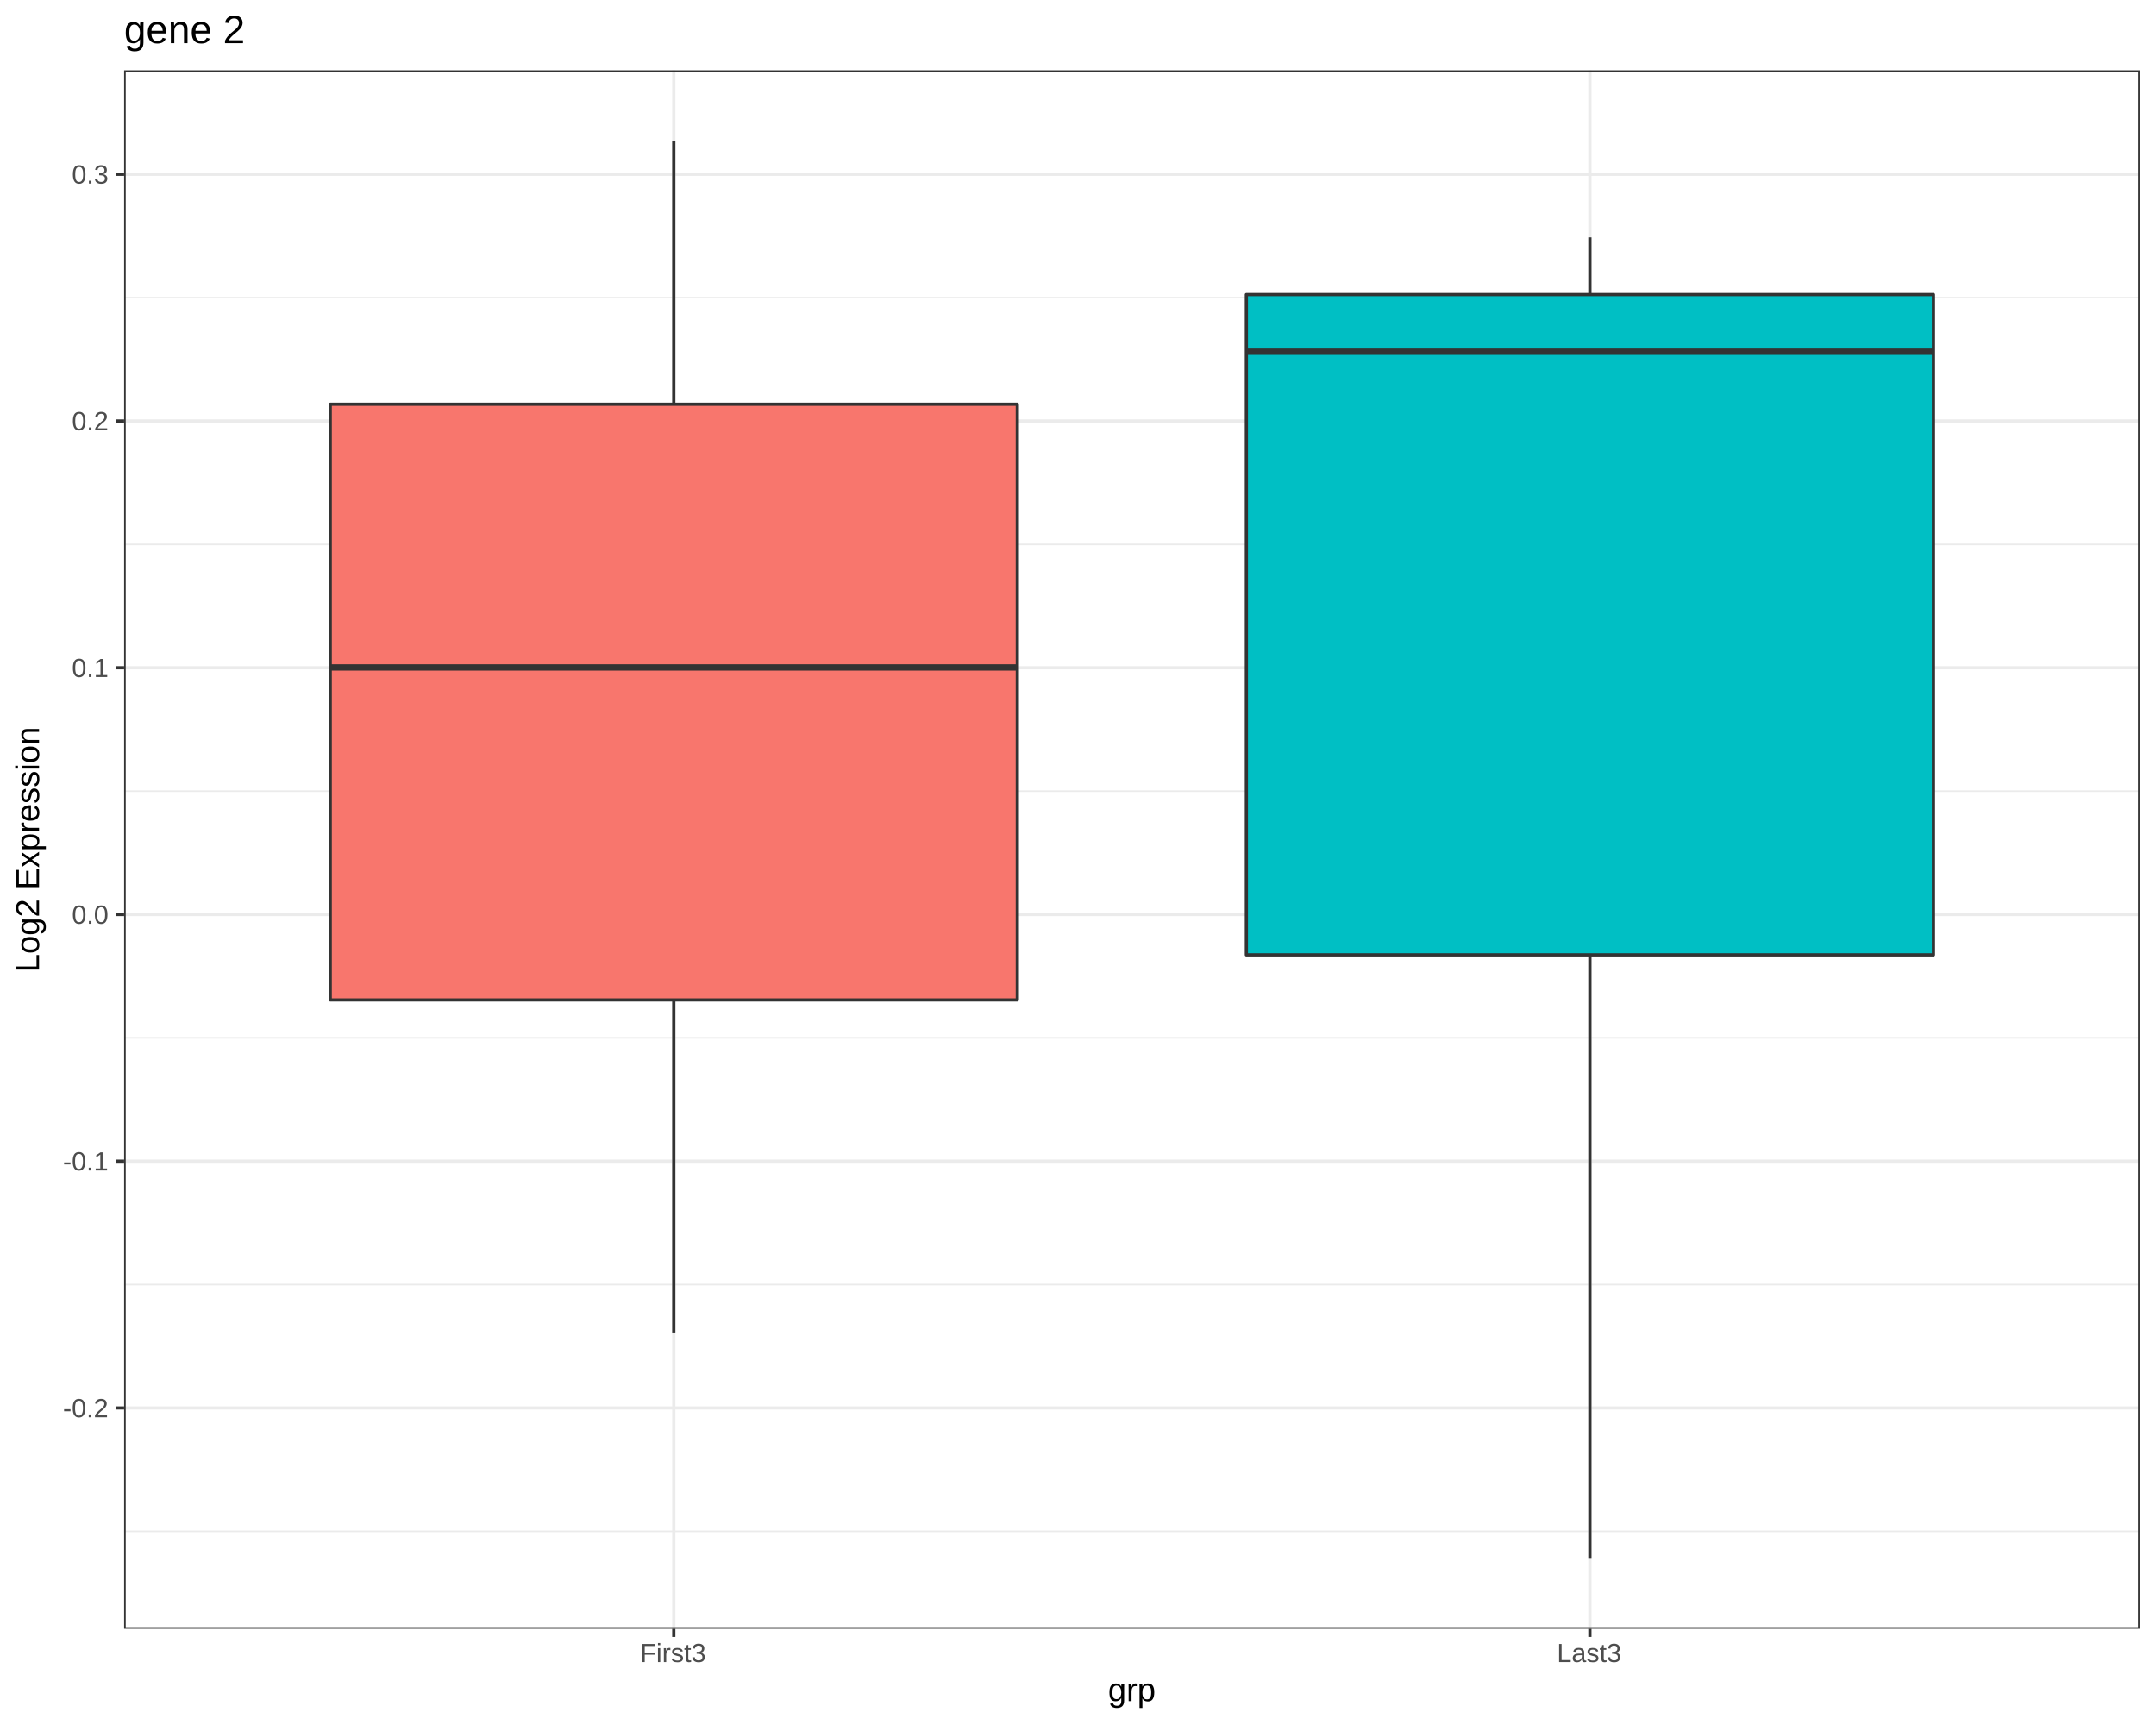
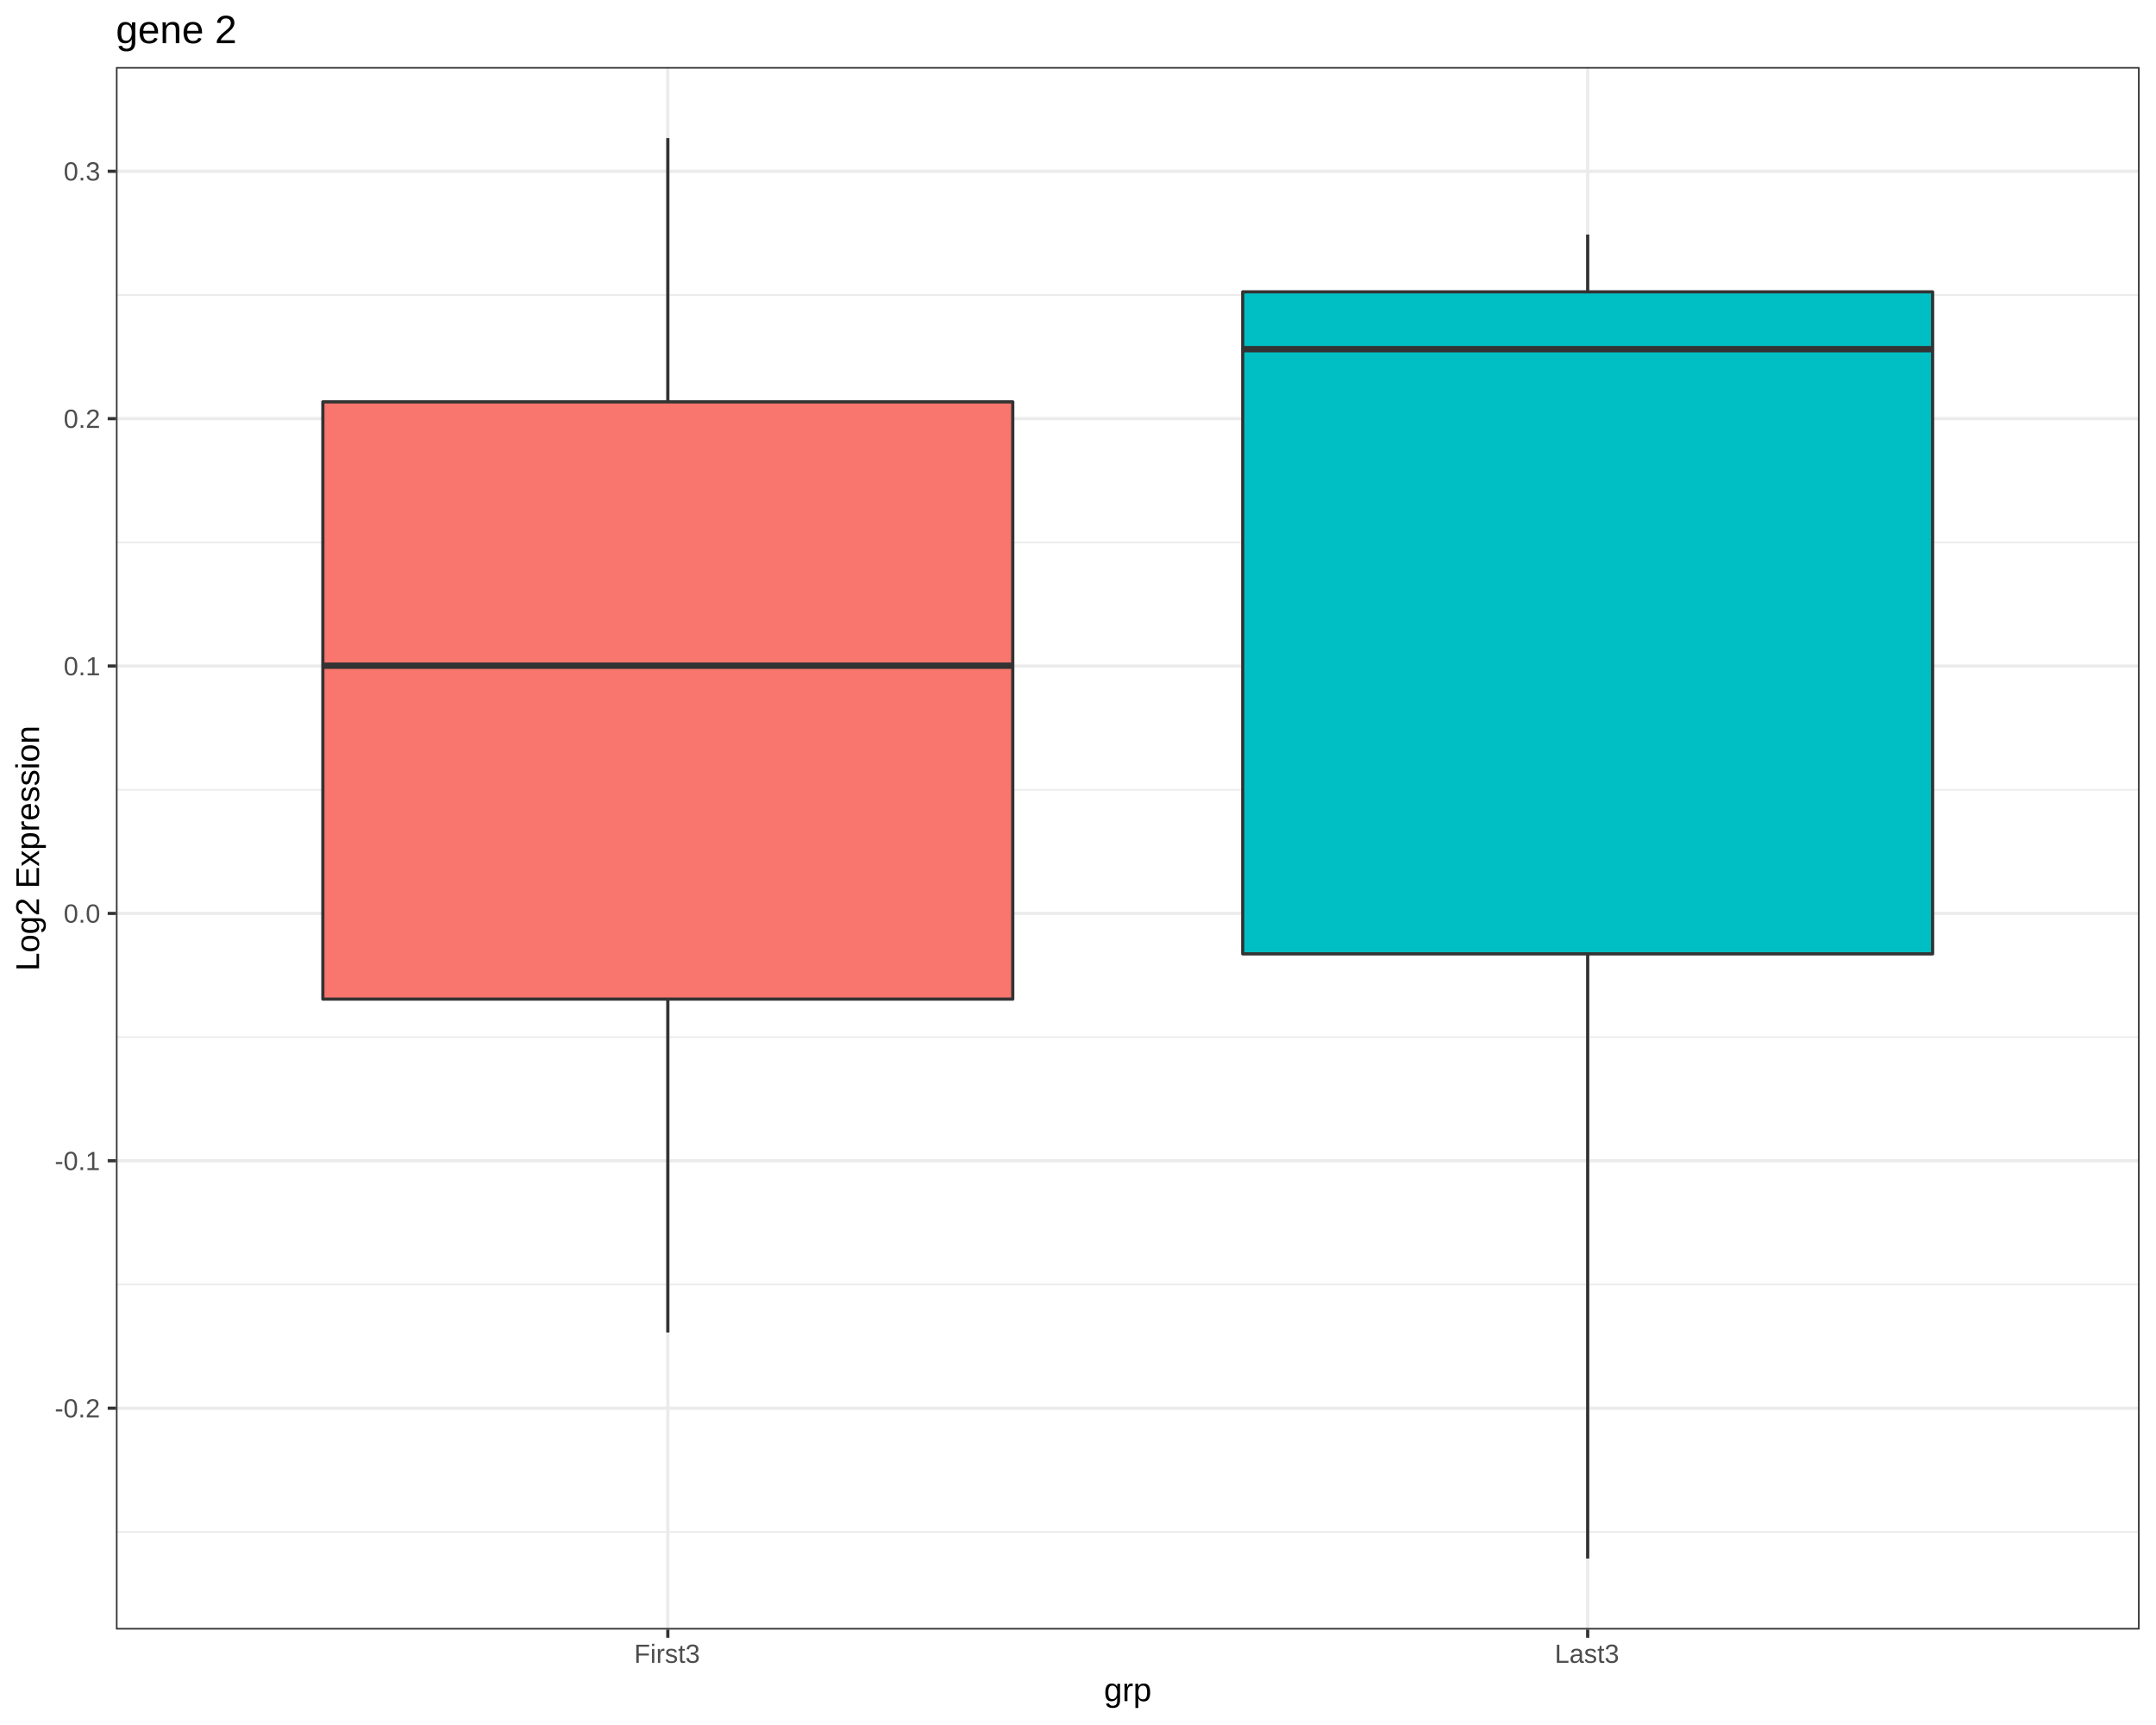
<svg xmlns="http://www.w3.org/2000/svg" viewBox="0 0 720.00 576.00">
  <defs>
    <style type="text/css">
    line, polyline, path, rect, circle {
      fill: none;
      stroke: #000000;
      stroke-linecap: round;
      stroke-linejoin: round;
      stroke-miterlimit: 10.00;
    }
  </style>
  </defs>
  <rect width="100%" height="100%" style="stroke: none; fill: #FFFFFF;" />
  <rect x="0.00" y="0.00" width="720.00" height="576.00" style="stroke-width: 1.07; stroke: #FFFFFF; fill: #FFFFFF;" />
  <defs>
-     <clipPath id="cpNDEuNDQ1Nnw3MTQuNTIxfDU0My44NzV8MjMuNDc2Nw==">
-       <rect x="41.45" y="23.48" width="673.07" height="520.40" />
+     <clipPath id="cpMzguNzA1OXw3MTQuNTIxfDU0NC4xMzF8MjIuMzgwOA==">
+       <rect x="38.71" y="22.38" width="675.81" height="521.75" />
    </clipPath>
  </defs>
-   <rect x="41.45" y="23.48" width="673.07" height="520.40" style="stroke-width: 1.07; stroke: none; fill: #FFFFFF;" clip-path="url(#cpNDEuNDQ1Nnw3MTQuNTIxfDU0My44NzV8MjMuNDc2Nw==)" />
-   <polyline points="41.45,511.34 714.52,511.34 " style="stroke-width: 0.53; stroke: #EBEBEB; stroke-linecap: butt;" clip-path="url(#cpNDEuNDQ1Nnw3MTQuNTIxfDU0My44NzV8MjMuNDc2Nw==)" />
-   <polyline points="41.45,428.95 714.52,428.95 " style="stroke-width: 0.53; stroke: #EBEBEB; stroke-linecap: butt;" clip-path="url(#cpNDEuNDQ1Nnw3MTQuNTIxfDU0My44NzV8MjMuNDc2Nw==)" />
-   <polyline points="41.45,346.56 714.52,346.56 " style="stroke-width: 0.53; stroke: #EBEBEB; stroke-linecap: butt;" clip-path="url(#cpNDEuNDQ1Nnw3MTQuNTIxfDU0My44NzV8MjMuNDc2Nw==)" />
-   <polyline points="41.45,264.17 714.52,264.17 " style="stroke-width: 0.53; stroke: #EBEBEB; stroke-linecap: butt;" clip-path="url(#cpNDEuNDQ1Nnw3MTQuNTIxfDU0My44NzV8MjMuNDc2Nw==)" />
-   <polyline points="41.45,181.78 714.52,181.78 " style="stroke-width: 0.53; stroke: #EBEBEB; stroke-linecap: butt;" clip-path="url(#cpNDEuNDQ1Nnw3MTQuNTIxfDU0My44NzV8MjMuNDc2Nw==)" />
-   <polyline points="41.45,99.39 714.52,99.39 " style="stroke-width: 0.53; stroke: #EBEBEB; stroke-linecap: butt;" clip-path="url(#cpNDEuNDQ1Nnw3MTQuNTIxfDU0My44NzV8MjMuNDc2Nw==)" />
-   <polyline points="41.45,470.14 714.52,470.14 " style="stroke-width: 1.07; stroke: #EBEBEB; stroke-linecap: butt;" clip-path="url(#cpNDEuNDQ1Nnw3MTQuNTIxfDU0My44NzV8MjMuNDc2Nw==)" />
-   <polyline points="41.45,387.75 714.52,387.75 " style="stroke-width: 1.07; stroke: #EBEBEB; stroke-linecap: butt;" clip-path="url(#cpNDEuNDQ1Nnw3MTQuNTIxfDU0My44NzV8MjMuNDc2Nw==)" />
-   <polyline points="41.45,305.36 714.52,305.36 " style="stroke-width: 1.07; stroke: #EBEBEB; stroke-linecap: butt;" clip-path="url(#cpNDEuNDQ1Nnw3MTQuNTIxfDU0My44NzV8MjMuNDc2Nw==)" />
-   <polyline points="41.45,222.97 714.52,222.97 " style="stroke-width: 1.07; stroke: #EBEBEB; stroke-linecap: butt;" clip-path="url(#cpNDEuNDQ1Nnw3MTQuNTIxfDU0My44NzV8MjMuNDc2Nw==)" />
-   <polyline points="41.45,140.58 714.52,140.58 " style="stroke-width: 1.07; stroke: #EBEBEB; stroke-linecap: butt;" clip-path="url(#cpNDEuNDQ1Nnw3MTQuNTIxfDU0My44NzV8MjMuNDc2Nw==)" />
-   <polyline points="41.45,58.19 714.52,58.19 " style="stroke-width: 1.07; stroke: #EBEBEB; stroke-linecap: butt;" clip-path="url(#cpNDEuNDQ1Nnw3MTQuNTIxfDU0My44NzV8MjMuNDc2Nw==)" />
-   <polyline points="225.01,543.88 225.01,23.48 " style="stroke-width: 1.07; stroke: #EBEBEB; stroke-linecap: butt;" clip-path="url(#cpNDEuNDQ1Nnw3MTQuNTIxfDU0My44NzV8MjMuNDc2Nw==)" />
-   <polyline points="530.95,543.88 530.95,23.48 " style="stroke-width: 1.07; stroke: #EBEBEB; stroke-linecap: butt;" clip-path="url(#cpNDEuNDQ1Nnw3MTQuNTIxfDU0My44NzV8MjMuNDc2Nw==)" />
-   <line x1="225.01" y1="135.00" x2="225.01" y2="47.13" style="stroke-width: 1.07; stroke: #333333; stroke-linecap: butt;" clip-path="url(#cpNDEuNDQ1Nnw3MTQuNTIxfDU0My44NzV8MjMuNDc2Nw==)" />
-   <line x1="225.01" y1="333.90" x2="225.01" y2="444.94" style="stroke-width: 1.07; stroke: #333333; stroke-linecap: butt;" clip-path="url(#cpNDEuNDQ1Nnw3MTQuNTIxfDU0My44NzV8MjMuNDc2Nw==)" />
-   <polyline points="110.28,135.00 110.28,333.90 339.74,333.90 339.74,135.00 110.28,135.00 " style="stroke-width: 1.07; stroke: #333333; fill: #F8766D;" clip-path="url(#cpNDEuNDQ1Nnw3MTQuNTIxfDU0My44NzV8MjMuNDc2Nw==)" />
-   <line x1="110.28" y1="222.86" x2="339.74" y2="222.86" style="stroke-width: 2.13; stroke: #333333; stroke-linecap: butt;" clip-path="url(#cpNDEuNDQ1Nnw3MTQuNTIxfDU0My44NzV8MjMuNDc2Nw==)" />
-   <line x1="530.95" y1="98.36" x2="530.95" y2="79.26" style="stroke-width: 1.07; stroke: #333333; stroke-linecap: butt;" clip-path="url(#cpNDEuNDQ1Nnw3MTQuNTIxfDU0My44NzV8MjMuNDc2Nw==)" />
-   <line x1="530.95" y1="318.84" x2="530.95" y2="520.22" style="stroke-width: 1.07; stroke: #333333; stroke-linecap: butt;" clip-path="url(#cpNDEuNDQ1Nnw3MTQuNTIxfDU0My44NzV8MjMuNDc2Nw==)" />
-   <polyline points="416.23,98.36 416.23,318.84 645.68,318.84 645.68,98.36 416.23,98.36 " style="stroke-width: 1.07; stroke: #333333; fill: #00BFC4;" clip-path="url(#cpNDEuNDQ1Nnw3MTQuNTIxfDU0My44NzV8MjMuNDc2Nw==)" />
-   <line x1="416.23" y1="117.45" x2="645.68" y2="117.45" style="stroke-width: 2.13; stroke: #333333; stroke-linecap: butt;" clip-path="url(#cpNDEuNDQ1Nnw3MTQuNTIxfDU0My44NzV8MjMuNDc2Nw==)" />
-   <rect x="41.45" y="23.48" width="673.07" height="520.40" style="stroke-width: 1.07; stroke: #333333;" clip-path="url(#cpNDEuNDQ1Nnw3MTQuNTIxfDU0My44NzV8MjMuNDc2Nw==)" />
+   <rect x="38.71" y="22.38" width="675.81" height="521.75" style="stroke-width: 1.07; stroke: none; fill: #FFFFFF;" clip-path="url(#cpMzguNzA1OXw3MTQuNTIxfDU0NC4xMzF8MjIuMzgwOA==)" />
+   <polyline points="38.71,511.51 714.52,511.51 " style="stroke-width: 0.53; stroke: #EBEBEB; stroke-linecap: butt;" clip-path="url(#cpMzguNzA1OXw3MTQuNTIxfDU0NC4xMzF8MjIuMzgwOA==)" />
+   <polyline points="38.71,428.90 714.52,428.90 " style="stroke-width: 0.53; stroke: #EBEBEB; stroke-linecap: butt;" clip-path="url(#cpMzguNzA1OXw3MTQuNTIxfDU0NC4xMzF8MjIuMzgwOA==)" />
+   <polyline points="38.71,346.30 714.52,346.30 " style="stroke-width: 0.53; stroke: #EBEBEB; stroke-linecap: butt;" clip-path="url(#cpMzguNzA1OXw3MTQuNTIxfDU0NC4xMzF8MjIuMzgwOA==)" />
+   <polyline points="38.71,263.70 714.52,263.70 " style="stroke-width: 0.53; stroke: #EBEBEB; stroke-linecap: butt;" clip-path="url(#cpMzguNzA1OXw3MTQuNTIxfDU0NC4xMzF8MjIuMzgwOA==)" />
+   <polyline points="38.71,181.09 714.52,181.09 " style="stroke-width: 0.53; stroke: #EBEBEB; stroke-linecap: butt;" clip-path="url(#cpMzguNzA1OXw3MTQuNTIxfDU0NC4xMzF8MjIuMzgwOA==)" />
+   <polyline points="38.71,98.49 714.52,98.49 " style="stroke-width: 0.53; stroke: #EBEBEB; stroke-linecap: butt;" clip-path="url(#cpMzguNzA1OXw3MTQuNTIxfDU0NC4xMzF8MjIuMzgwOA==)" />
+   <polyline points="38.71,470.21 714.52,470.21 " style="stroke-width: 1.07; stroke: #EBEBEB; stroke-linecap: butt;" clip-path="url(#cpMzguNzA1OXw3MTQuNTIxfDU0NC4xMzF8MjIuMzgwOA==)" />
+   <polyline points="38.71,387.60 714.52,387.60 " style="stroke-width: 1.07; stroke: #EBEBEB; stroke-linecap: butt;" clip-path="url(#cpMzguNzA1OXw3MTQuNTIxfDU0NC4xMzF8MjIuMzgwOA==)" />
+   <polyline points="38.71,305.00 714.52,305.00 " style="stroke-width: 1.07; stroke: #EBEBEB; stroke-linecap: butt;" clip-path="url(#cpMzguNzA1OXw3MTQuNTIxfDU0NC4xMzF8MjIuMzgwOA==)" />
+   <polyline points="38.71,222.39 714.52,222.39 " style="stroke-width: 1.07; stroke: #EBEBEB; stroke-linecap: butt;" clip-path="url(#cpMzguNzA1OXw3MTQuNTIxfDU0NC4xMzF8MjIuMzgwOA==)" />
+   <polyline points="38.71,139.79 714.52,139.79 " style="stroke-width: 1.07; stroke: #EBEBEB; stroke-linecap: butt;" clip-path="url(#cpMzguNzA1OXw3MTQuNTIxfDU0NC4xMzF8MjIuMzgwOA==)" />
+   <polyline points="38.71,57.19 714.52,57.19 " style="stroke-width: 1.07; stroke: #EBEBEB; stroke-linecap: butt;" clip-path="url(#cpMzguNzA1OXw3MTQuNTIxfDU0NC4xMzF8MjIuMzgwOA==)" />
+   <polyline points="223.02,544.13 223.02,22.38 " style="stroke-width: 1.07; stroke: #EBEBEB; stroke-linecap: butt;" clip-path="url(#cpMzguNzA1OXw3MTQuNTIxfDU0NC4xMzF8MjIuMzgwOA==)" />
+   <polyline points="530.21,544.13 530.21,22.38 " style="stroke-width: 1.07; stroke: #EBEBEB; stroke-linecap: butt;" clip-path="url(#cpMzguNzA1OXw3MTQuNTIxfDU0NC4xMzF8MjIuMzgwOA==)" />
+   <line x1="223.02" y1="134.19" x2="223.02" y2="46.10" style="stroke-width: 1.07; stroke: #333333; stroke-linecap: butt;" clip-path="url(#cpMzguNzA1OXw3MTQuNTIxfDU0NC4xMzF8MjIuMzgwOA==)" />
+   <line x1="223.02" y1="333.61" x2="223.02" y2="444.94" style="stroke-width: 1.07; stroke: #333333; stroke-linecap: butt;" clip-path="url(#cpMzguNzA1OXw3MTQuNTIxfDU0NC4xMzF8MjIuMzgwOA==)" />
+   <polyline points="107.82,134.19 107.82,333.61 338.21,333.61 338.21,134.19 107.82,134.19 " style="stroke-width: 1.07; stroke: #333333; fill: #F8766D;" clip-path="url(#cpMzguNzA1OXw3MTQuNTIxfDU0NC4xMzF8MjIuMzgwOA==)" />
+   <line x1="107.82" y1="222.28" x2="338.21" y2="222.28" style="stroke-width: 2.13; stroke: #333333; stroke-linecap: butt;" clip-path="url(#cpMzguNzA1OXw3MTQuNTIxfDU0NC4xMzF8MjIuMzgwOA==)" />
+   <line x1="530.21" y1="97.45" x2="530.21" y2="78.31" style="stroke-width: 1.07; stroke: #333333; stroke-linecap: butt;" clip-path="url(#cpMzguNzA1OXw3MTQuNTIxfDU0NC4xMzF8MjIuMzgwOA==)" />
+   <line x1="530.21" y1="318.51" x2="530.21" y2="520.41" style="stroke-width: 1.07; stroke: #333333; stroke-linecap: butt;" clip-path="url(#cpMzguNzA1OXw3MTQuNTIxfDU0NC4xMzF8MjIuMzgwOA==)" />
+   <polyline points="415.01,97.45 415.01,318.51 645.40,318.51 645.40,97.45 415.01,97.45 " style="stroke-width: 1.07; stroke: #333333; fill: #00BFC4;" clip-path="url(#cpMzguNzA1OXw3MTQuNTIxfDU0NC4xMzF8MjIuMzgwOA==)" />
+   <line x1="415.01" y1="116.60" x2="645.40" y2="116.60" style="stroke-width: 2.13; stroke: #333333; stroke-linecap: butt;" clip-path="url(#cpMzguNzA1OXw3MTQuNTIxfDU0NC4xMzF8MjIuMzgwOA==)" />
+   <rect x="38.71" y="22.38" width="675.81" height="521.75" style="stroke-width: 1.07; stroke: #333333;" clip-path="url(#cpMzguNzA1OXw3MTQuNTIxfDU0NC4xMzF8MjIuMzgwOA==)" />
  <defs>
    <clipPath id="cpMHw3MjB8NTc2fDA=">
      <rect x="0.00" y="0.00" width="720.00" height="576.00" />
    </clipPath>
  </defs>
  <g clip-path="url(#cpMHw3MjB8NTc2fDA=)">
-     <text x="21.01" y="473.24" style="font-size: 8.80px; fill: #4D4D4D; font-family: Liberation Sans;" textLength="15.51px" lengthAdjust="spacingAndGlyphs">-0.2</text>
+     <text x="18.27" y="473.30" style="font-size: 8.80px; fill: #4D4D4D; font-family: Liberation Sans;" textLength="15.51px" lengthAdjust="spacingAndGlyphs">-0.2</text>
  </g>
  <g clip-path="url(#cpMHw3MjB8NTc2fDA=)">
-     <text x="21.01" y="390.85" style="font-size: 8.80px; fill: #4D4D4D; font-family: Liberation Sans;" textLength="15.51px" lengthAdjust="spacingAndGlyphs">-0.1</text>
+     <text x="18.27" y="390.70" style="font-size: 8.80px; fill: #4D4D4D; font-family: Liberation Sans;" textLength="15.51px" lengthAdjust="spacingAndGlyphs">-0.1</text>
  </g>
  <g clip-path="url(#cpMHw3MjB8NTc2fDA=)">
-     <text x="24.00" y="308.46" style="font-size: 8.80px; fill: #4D4D4D; font-family: Liberation Sans;" textLength="12.51px" lengthAdjust="spacingAndGlyphs">0.0</text>
+     <text x="21.26" y="308.09" style="font-size: 8.80px; fill: #4D4D4D; font-family: Liberation Sans;" textLength="12.51px" lengthAdjust="spacingAndGlyphs">0.0</text>
  </g>
  <g clip-path="url(#cpMHw3MjB8NTc2fDA=)">
-     <text x="24.00" y="226.07" style="font-size: 8.80px; fill: #4D4D4D; font-family: Liberation Sans;" textLength="12.51px" lengthAdjust="spacingAndGlyphs">0.1</text>
+     <text x="21.26" y="225.49" style="font-size: 8.80px; fill: #4D4D4D; font-family: Liberation Sans;" textLength="12.51px" lengthAdjust="spacingAndGlyphs">0.1</text>
  </g>
  <g clip-path="url(#cpMHw3MjB8NTc2fDA=)">
-     <text x="24.00" y="143.68" style="font-size: 8.80px; fill: #4D4D4D; font-family: Liberation Sans;" textLength="12.51px" lengthAdjust="spacingAndGlyphs">0.2</text>
+     <text x="21.26" y="142.88" style="font-size: 8.80px; fill: #4D4D4D; font-family: Liberation Sans;" textLength="12.51px" lengthAdjust="spacingAndGlyphs">0.2</text>
  </g>
  <g clip-path="url(#cpMHw3MjB8NTc2fDA=)">
-     <text x="24.00" y="61.29" style="font-size: 8.80px; fill: #4D4D4D; font-family: Liberation Sans;" textLength="12.51px" lengthAdjust="spacingAndGlyphs">0.3</text>
+     <text x="21.26" y="60.28" style="font-size: 8.80px; fill: #4D4D4D; font-family: Liberation Sans;" textLength="12.51px" lengthAdjust="spacingAndGlyphs">0.3</text>
  </g>
-   <polyline points="38.71,470.14 41.45,470.14 " style="stroke-width: 1.07; stroke: #333333; stroke-linecap: butt;" clip-path="url(#cpMHw3MjB8NTc2fDA=)" />
-   <polyline points="38.71,387.75 41.45,387.75 " style="stroke-width: 1.07; stroke: #333333; stroke-linecap: butt;" clip-path="url(#cpMHw3MjB8NTc2fDA=)" />
-   <polyline points="38.71,305.36 41.45,305.36 " style="stroke-width: 1.07; stroke: #333333; stroke-linecap: butt;" clip-path="url(#cpMHw3MjB8NTc2fDA=)" />
-   <polyline points="38.71,222.97 41.45,222.97 " style="stroke-width: 1.07; stroke: #333333; stroke-linecap: butt;" clip-path="url(#cpMHw3MjB8NTc2fDA=)" />
-   <polyline points="38.71,140.58 41.45,140.58 " style="stroke-width: 1.07; stroke: #333333; stroke-linecap: butt;" clip-path="url(#cpMHw3MjB8NTc2fDA=)" />
-   <polyline points="38.71,58.19 41.45,58.19 " style="stroke-width: 1.07; stroke: #333333; stroke-linecap: butt;" clip-path="url(#cpMHw3MjB8NTc2fDA=)" />
-   <polyline points="225.01,546.61 225.01,543.88 " style="stroke-width: 1.07; stroke: #333333; stroke-linecap: butt;" clip-path="url(#cpMHw3MjB8NTc2fDA=)" />
-   <polyline points="530.95,546.61 530.95,543.88 " style="stroke-width: 1.07; stroke: #333333; stroke-linecap: butt;" clip-path="url(#cpMHw3MjB8NTc2fDA=)" />
+   <polyline points="35.97,470.21 38.71,470.21 " style="stroke-width: 1.07; stroke: #333333; stroke-linecap: butt;" clip-path="url(#cpMHw3MjB8NTc2fDA=)" />
+   <polyline points="35.97,387.60 38.71,387.60 " style="stroke-width: 1.07; stroke: #333333; stroke-linecap: butt;" clip-path="url(#cpMHw3MjB8NTc2fDA=)" />
+   <polyline points="35.97,305.00 38.71,305.00 " style="stroke-width: 1.07; stroke: #333333; stroke-linecap: butt;" clip-path="url(#cpMHw3MjB8NTc2fDA=)" />
+   <polyline points="35.97,222.39 38.71,222.39 " style="stroke-width: 1.07; stroke: #333333; stroke-linecap: butt;" clip-path="url(#cpMHw3MjB8NTc2fDA=)" />
+   <polyline points="35.97,139.79 38.71,139.79 " style="stroke-width: 1.07; stroke: #333333; stroke-linecap: butt;" clip-path="url(#cpMHw3MjB8NTc2fDA=)" />
+   <polyline points="35.97,57.19 38.71,57.19 " style="stroke-width: 1.07; stroke: #333333; stroke-linecap: butt;" clip-path="url(#cpMHw3MjB8NTc2fDA=)" />
+   <polyline points="223.02,546.87 223.02,544.13 " style="stroke-width: 1.07; stroke: #333333; stroke-linecap: butt;" clip-path="url(#cpMHw3MjB8NTc2fDA=)" />
+   <polyline points="530.21,546.87 530.21,544.13 " style="stroke-width: 1.07; stroke: #333333; stroke-linecap: butt;" clip-path="url(#cpMHw3MjB8NTc2fDA=)" />
  <g clip-path="url(#cpMHw3MjB8NTc2fDA=)">
-     <text x="213.76" y="554.99" style="font-size: 8.80px; fill: #4D4D4D; font-family: Liberation Sans;" textLength="22.50px" lengthAdjust="spacingAndGlyphs">First3</text>
+     <text x="211.77" y="555.25" style="font-size: 8.80px; fill: #4D4D4D; font-family: Liberation Sans;" textLength="22.50px" lengthAdjust="spacingAndGlyphs">First3</text>
  </g>
  <g clip-path="url(#cpMHw3MjB8NTc2fDA=)">
-     <text x="519.95" y="554.99" style="font-size: 8.80px; fill: #4D4D4D; font-family: Liberation Sans;" textLength="22.02px" lengthAdjust="spacingAndGlyphs">Last3</text>
+     <text x="519.20" y="555.25" style="font-size: 8.80px; fill: #4D4D4D; font-family: Liberation Sans;" textLength="22.02px" lengthAdjust="spacingAndGlyphs">Last3</text>
  </g>
  <g clip-path="url(#cpMHw3MjB8NTc2fDA=)">
-     <text x="370.03" y="568.04" style="font-size: 11.00px; font-family: Liberation Sans;" textLength="15.90px" lengthAdjust="spacingAndGlyphs">grp</text>
+     <text x="368.66" y="568.04" style="font-size: 11.00px; font-family: Liberation Sans;" textLength="15.90px" lengthAdjust="spacingAndGlyphs">grp</text>
  </g>
  <g clip-path="url(#cpMHw3MjB8NTc2fDA=)">
-     <text transform="translate(13.04,324.65) rotate(-90)" style="font-size: 11.00px; font-family: Liberation Sans;" textLength="81.94px" lengthAdjust="spacingAndGlyphs">Log2 Expression</text>
+     <text transform="translate(13.04,324.23) rotate(-90)" style="font-size: 11.00px; font-family: Liberation Sans;" textLength="81.94px" lengthAdjust="spacingAndGlyphs">Log2 Expression</text>
  </g>
  <g clip-path="url(#cpMHw3MjB8NTc2fDA=)">
-     <text x="41.45" y="14.42" style="font-size: 13.20px; font-family: Liberation Sans;" textLength="39.76px" lengthAdjust="spacingAndGlyphs">gene 2</text>
+     <text x="38.71" y="14.42" style="font-size: 13.20px; font-family: Liberation Sans;" textLength="39.76px" lengthAdjust="spacingAndGlyphs">gene 2</text>
  </g>
</svg>
